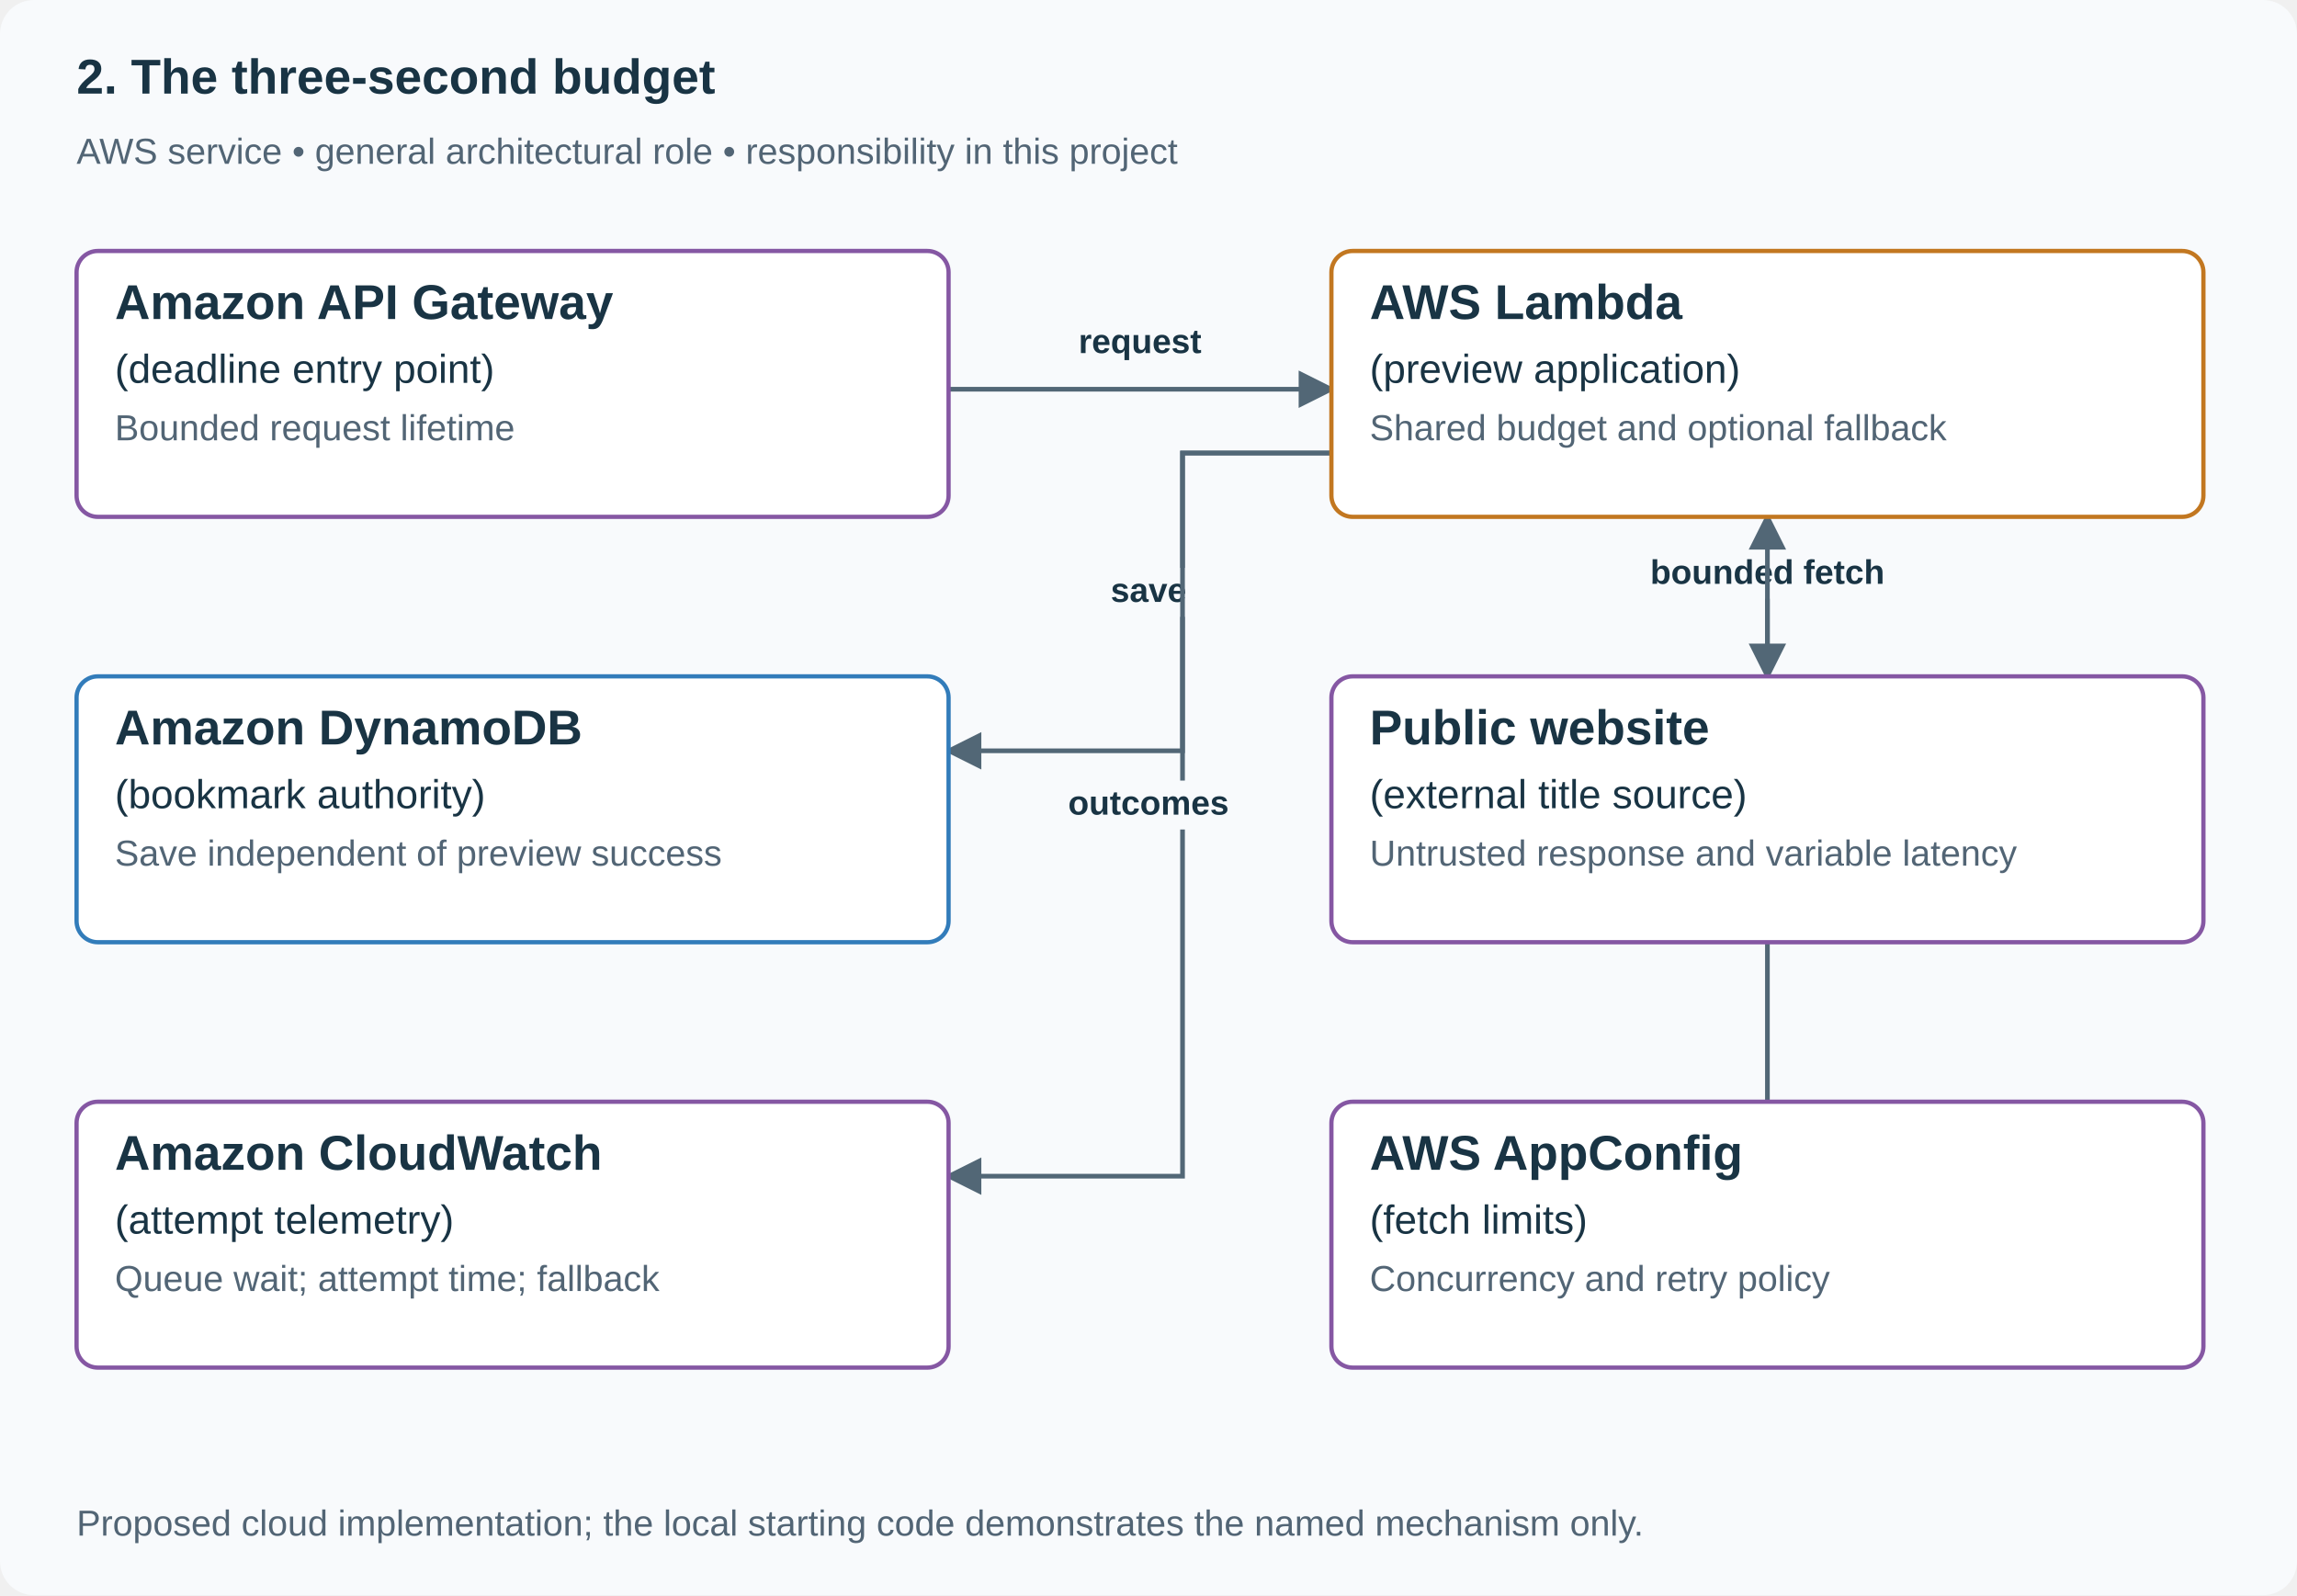
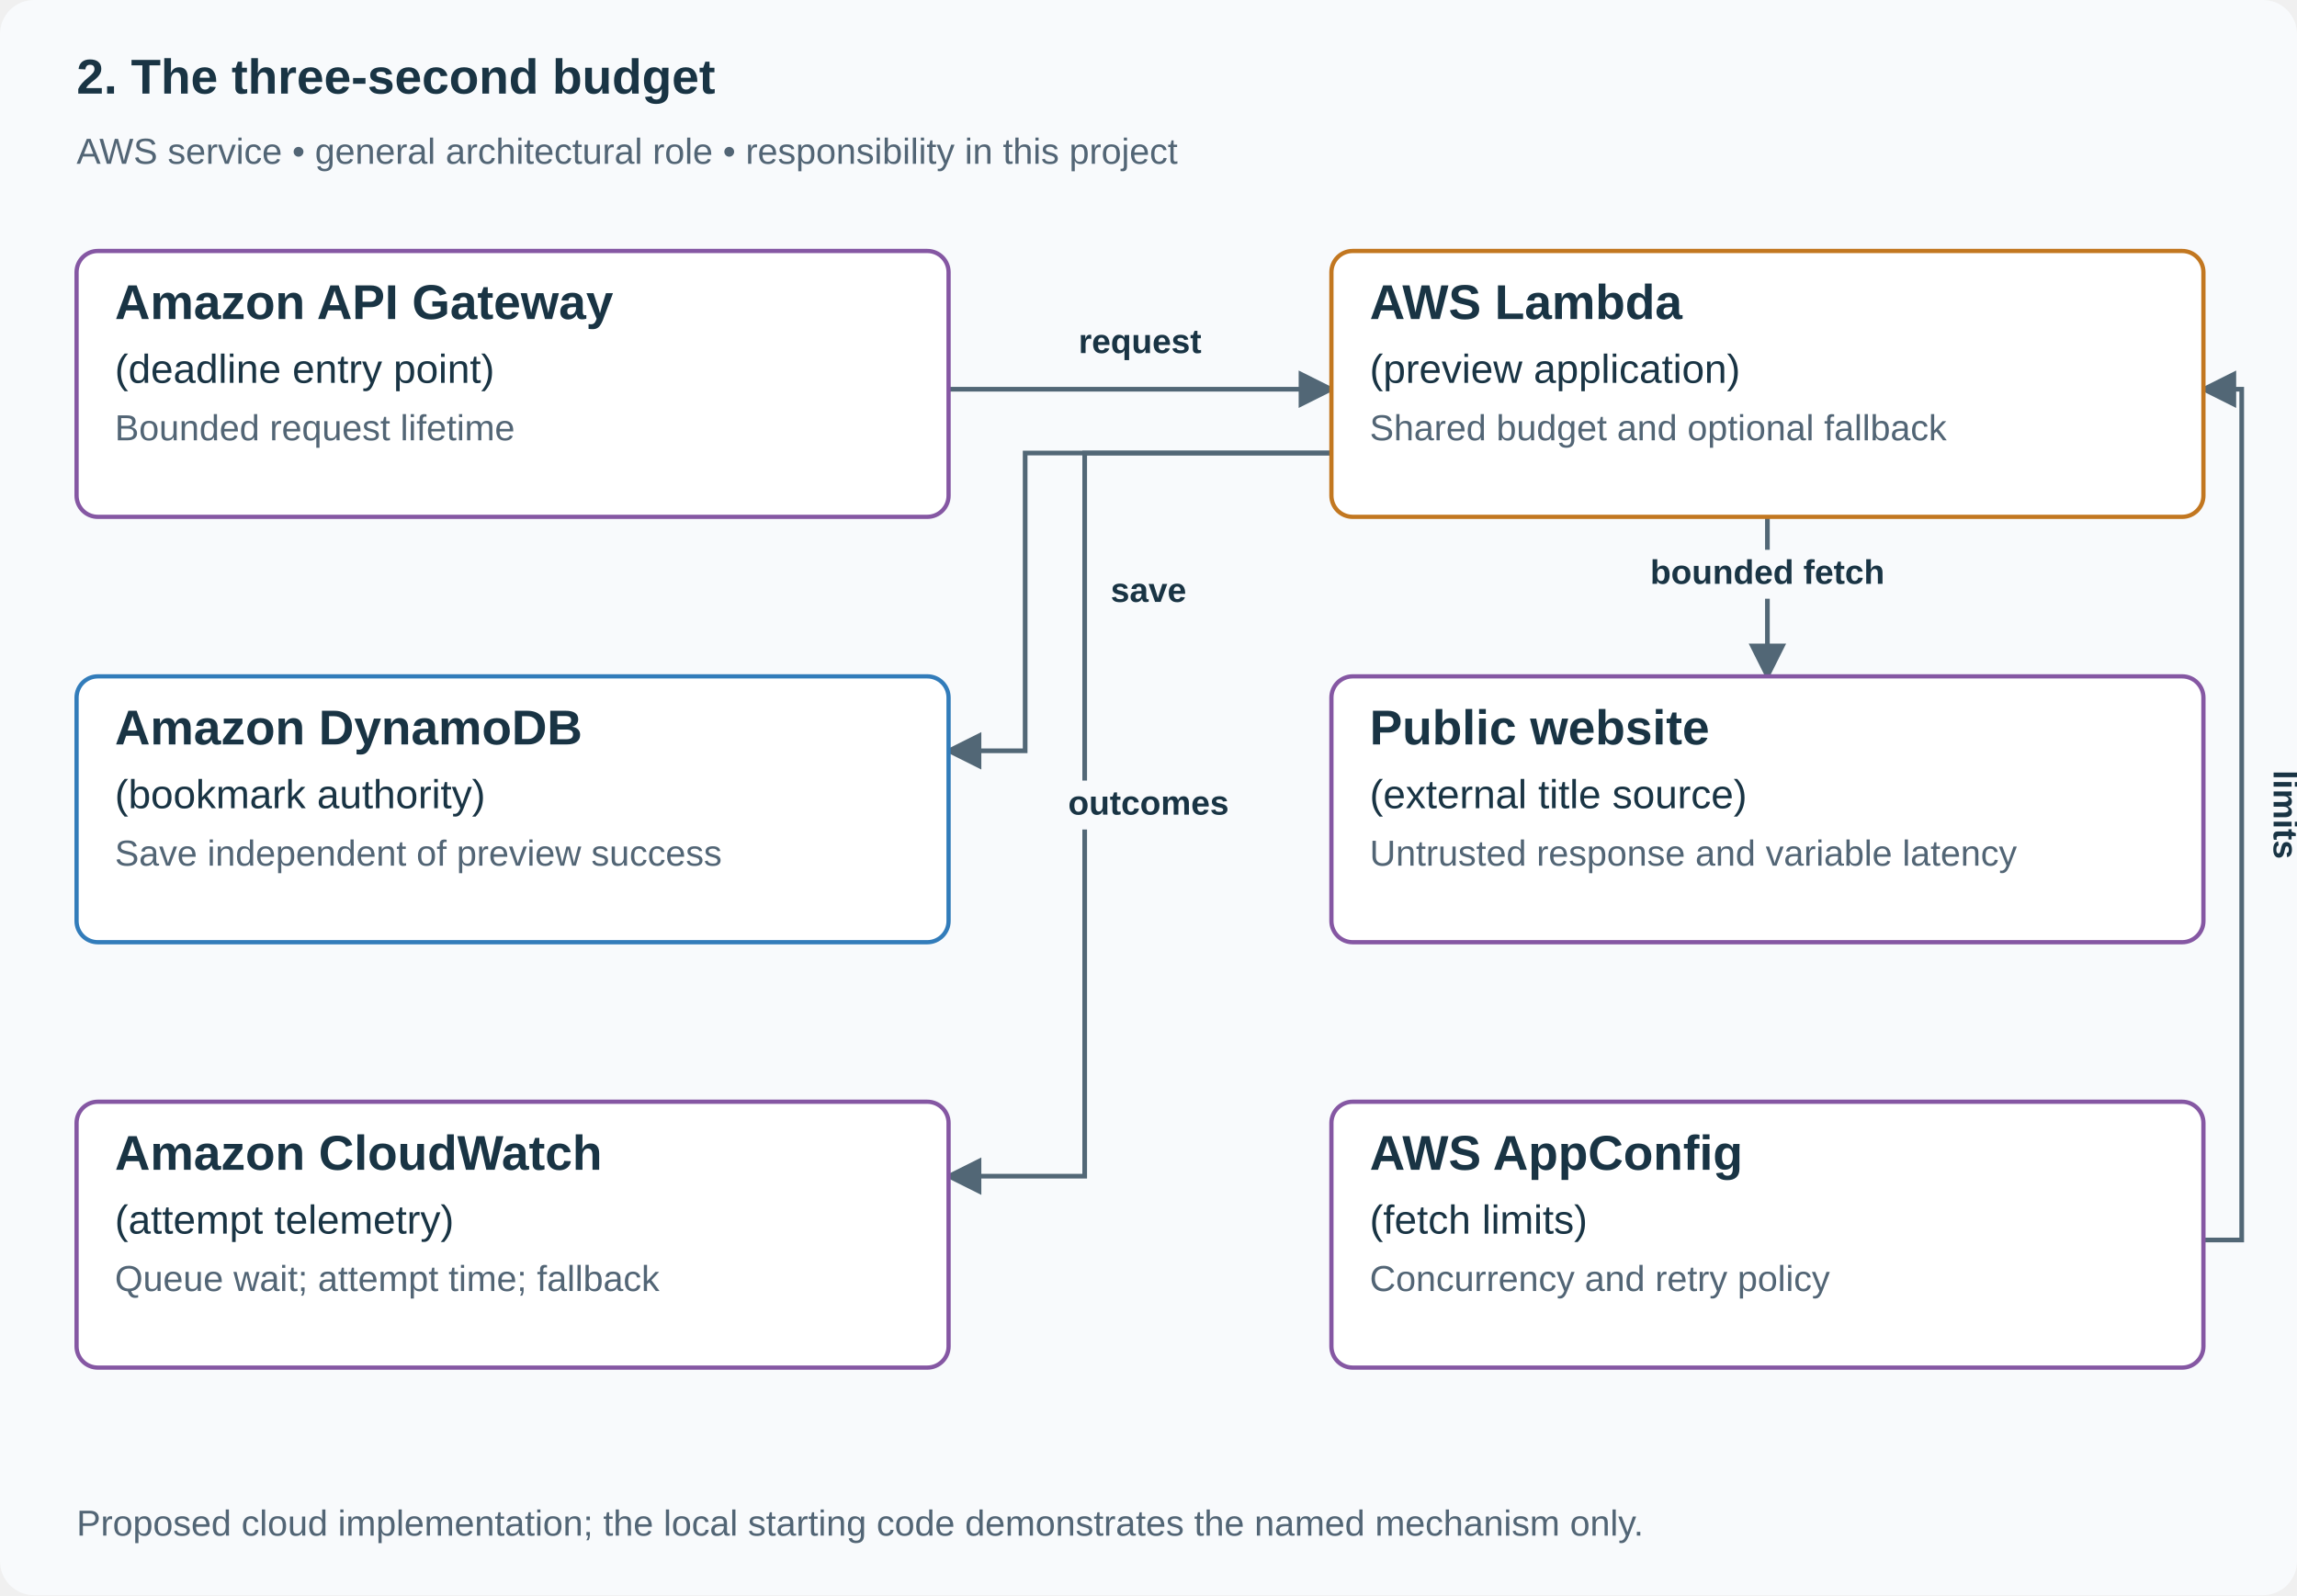
<svg xmlns="http://www.w3.org/2000/svg" width="1080" height="750" viewBox="0 0 1080 750" role="img" aria-labelledby="t d">
  <defs>
    <marker id="a" markerWidth="8" markerHeight="8" refX="7" refY="4" orient="auto">
      <path d="M0 0L8 4L0 8Z" fill="#526776" />
    </marker>
  </defs>
  <rect width="1080" height="750" rx="16" fill="#f8fafc" />
  <style>text{font-family:Arial,sans-serif;fill:#193444}.name{font-size:23px;font-weight:bold}.role{font-size:19px}.detail{font-size:17px;fill:#526575}.edge{font-size:16px;font-weight:bold}</style>
  <text x="36" y="44" class="name" style="font-size:23px">2. The three-second budget</text>
  <text x="36" y="77" class="detail">AWS service • general architectural role • responsibility in this project</text>
  <path d="M446 183 L626 183" fill="none" stroke="#526776" stroke-width="2.2" marker-end="url(#a)" />
-   <rect x="498.6" y="150" width="74.8" height="23" fill="#f8fafc" />
-   <text x="536.0" y="166" class="edge" text-anchor="middle">request</text>
-   <path d="M626 213 L556 213 L556 353 L446 353" fill="none" stroke="#526776" stroke-width="2.2" marker-end="url(#a)" />
-   <rect x="515.2" y="267.0" width="49.6" height="23" fill="#f8fafc" />
-   <text x="540" y="283.0" class="edge" text-anchor="middle">save</text>
+   <g transform="translate(536.0 166) rotate(0)">
+     <rect x="-37.4" y="-16" width="74.8" height="23" fill="#f8fafc" />
+     <text x="0" y="0" class="edge" text-anchor="middle">request</text>
+   </g>
+   <path d="M626 213 L482 213 L482 353 L446 353" fill="none" stroke="#526776" stroke-width="2.2" marker-end="url(#a)" />
+   <g transform="translate(540 283.0) rotate(0)">
+     <rect x="-24.8" y="-16" width="49.6" height="23" fill="#f8fafc" />
+     <text x="0" y="0" class="edge" text-anchor="middle">save</text>
+   </g>
  <path d="M831 243 L831 318" fill="none" stroke="#526776" stroke-width="2.2" marker-end="url(#a)" />
-   <rect x="768.4" y="258.5" width="125.2" height="23" fill="#f8fafc" />
-   <text x="831" y="274.5" class="edge" text-anchor="middle">bounded fetch</text>
-   <path d="M626 213 L556 213 L556 553 L446 553" fill="none" stroke="#526776" stroke-width="2.2" marker-end="url(#a)" />
-   <rect x="498.4" y="367.0" width="83.2" height="23" fill="#f8fafc" />
-   <text x="540" y="383.0" class="edge" text-anchor="middle">outcomes</text>
-   <path d="M831 518 L831 243" fill="none" stroke="#526776" stroke-width="2.2" marker-end="url(#a)" />
-   <rect x="797.8" y="358.5" width="66.4" height="23" fill="#f8fafc" />
-   <text x="831" y="374.5" class="edge" text-anchor="middle">limits</text>
+   <g transform="translate(831 274.5) rotate(0)">
+     <rect x="-62.6" y="-16" width="125.2" height="23" fill="#f8fafc" />
+     <text x="0" y="0" class="edge" text-anchor="middle">bounded fetch</text>
+   </g>
+   <path d="M626 213 L510 213 L510 553 L446 553" fill="none" stroke="#526776" stroke-width="2.2" marker-end="url(#a)" />
+   <g transform="translate(540 383.0) rotate(0)">
+     <rect x="-41.6" y="-16" width="83.2" height="23" fill="#f8fafc" />
+     <text x="0" y="0" class="edge" text-anchor="middle">outcomes</text>
+   </g>
+   <path d="M1036 583 L1054 583 L1054 183 L1036 183" fill="none" stroke="#526776" stroke-width="2.2" marker-end="url(#a)" />
+   <g transform="translate(1069 383.0) rotate(90)">
+     <rect x="-33.2" y="-16" width="66.4" height="23" fill="#f8fafc" />
+     <text x="0" y="0" class="edge" text-anchor="middle">limits</text>
+   </g>
  <rect x="36" y="118" width="410" height="125" rx="10" fill="white" stroke="#8557a3" stroke-width="2" />
  <text x="54" y="150" class="name" style="font-size:23px">Amazon API Gateway</text>
-   <text x="54" y="180" class="role">(deadline entry point)</text>
-   <text x="54" y="207" class="detail">Bounded request lifetime</text>
+   <text x="54" y="180" class="role" style="font-size:19px">(deadline entry point)</text>
+   <text x="54" y="207" class="detail" style="font-size:17px">Bounded request lifetime</text>
  <rect x="626" y="118" width="410" height="125" rx="10" fill="white" stroke="#c27720" stroke-width="2" />
  <text x="644" y="150" class="name" style="font-size:23px">AWS Lambda</text>
-   <text x="644" y="180" class="role">(preview application)</text>
-   <text x="644" y="207" class="detail">Shared budget and optional fallback</text>
+   <text x="644" y="180" class="role" style="font-size:19px">(preview application)</text>
+   <text x="644" y="207" class="detail" style="font-size:17px">Shared budget and optional fallback</text>
  <rect x="36" y="318" width="410" height="125" rx="10" fill="white" stroke="#327cba" stroke-width="2" />
  <text x="54" y="350" class="name" style="font-size:23px">Amazon DynamoDB</text>
-   <text x="54" y="380" class="role">(bookmark authority)</text>
-   <text x="54" y="407" class="detail">Save independent of preview success</text>
+   <text x="54" y="380" class="role" style="font-size:19px">(bookmark authority)</text>
+   <text x="54" y="407" class="detail" style="font-size:17px">Save independent of preview success</text>
  <rect x="626" y="318" width="410" height="125" rx="10" fill="white" stroke="#8557a3" stroke-width="2" />
  <text x="644" y="350" class="name" style="font-size:23px">Public website</text>
-   <text x="644" y="380" class="role">(external title source)</text>
-   <text x="644" y="407" class="detail">Untrusted response and variable latency</text>
+   <text x="644" y="380" class="role" style="font-size:19px">(external title source)</text>
+   <text x="644" y="407" class="detail" style="font-size:17px">Untrusted response and variable latency</text>
  <rect x="36" y="518" width="410" height="125" rx="10" fill="white" stroke="#8557a3" stroke-width="2" />
  <text x="54" y="550" class="name" style="font-size:23px">Amazon CloudWatch</text>
-   <text x="54" y="580" class="role">(attempt telemetry)</text>
-   <text x="54" y="607" class="detail">Queue wait; attempt time; fallback</text>
+   <text x="54" y="580" class="role" style="font-size:19px">(attempt telemetry)</text>
+   <text x="54" y="607" class="detail" style="font-size:17px">Queue wait; attempt time; fallback</text>
  <rect x="626" y="518" width="410" height="125" rx="10" fill="white" stroke="#8557a3" stroke-width="2" />
  <text x="644" y="550" class="name" style="font-size:23px">AWS AppConfig</text>
-   <text x="644" y="580" class="role">(fetch limits)</text>
-   <text x="644" y="607" class="detail">Concurrency and retry policy</text>
+   <text x="644" y="580" class="role" style="font-size:19px">(fetch limits)</text>
+   <text x="644" y="607" class="detail" style="font-size:17px">Concurrency and retry policy</text>
  <text x="36" y="722" class="detail">Proposed cloud implementation; the local starting code demonstrates the named mechanism only.</text>
</svg>
